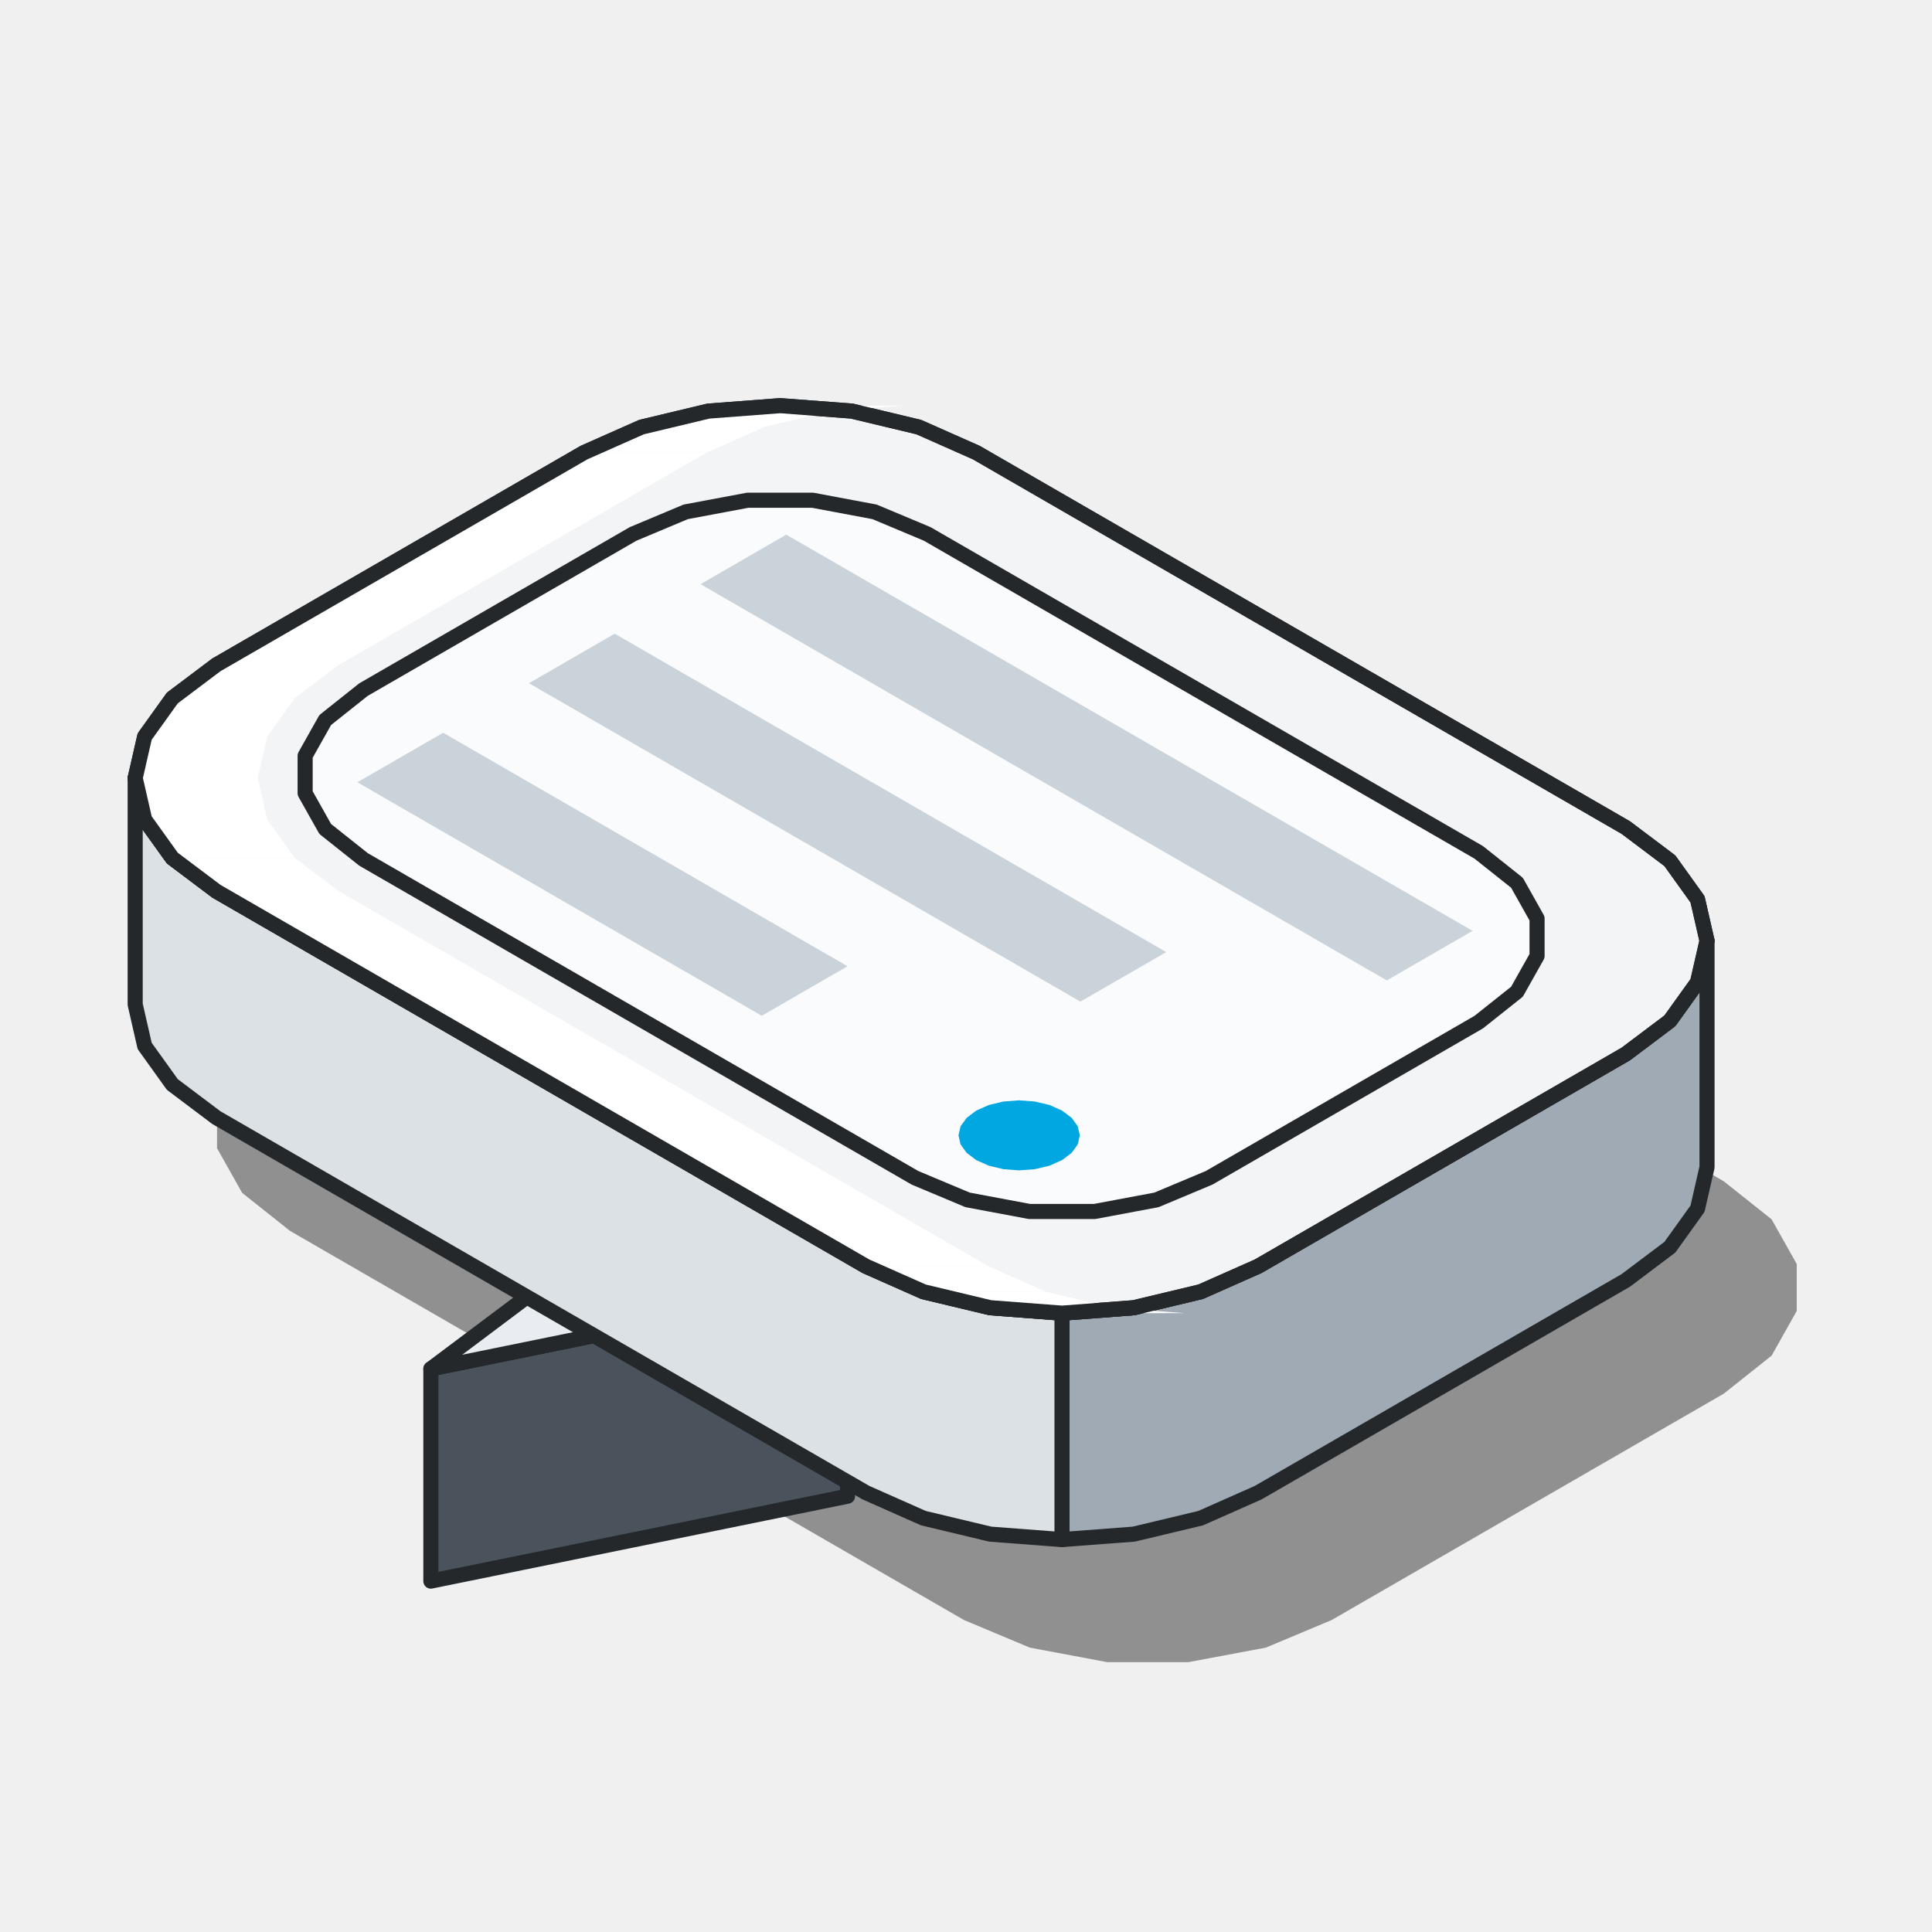
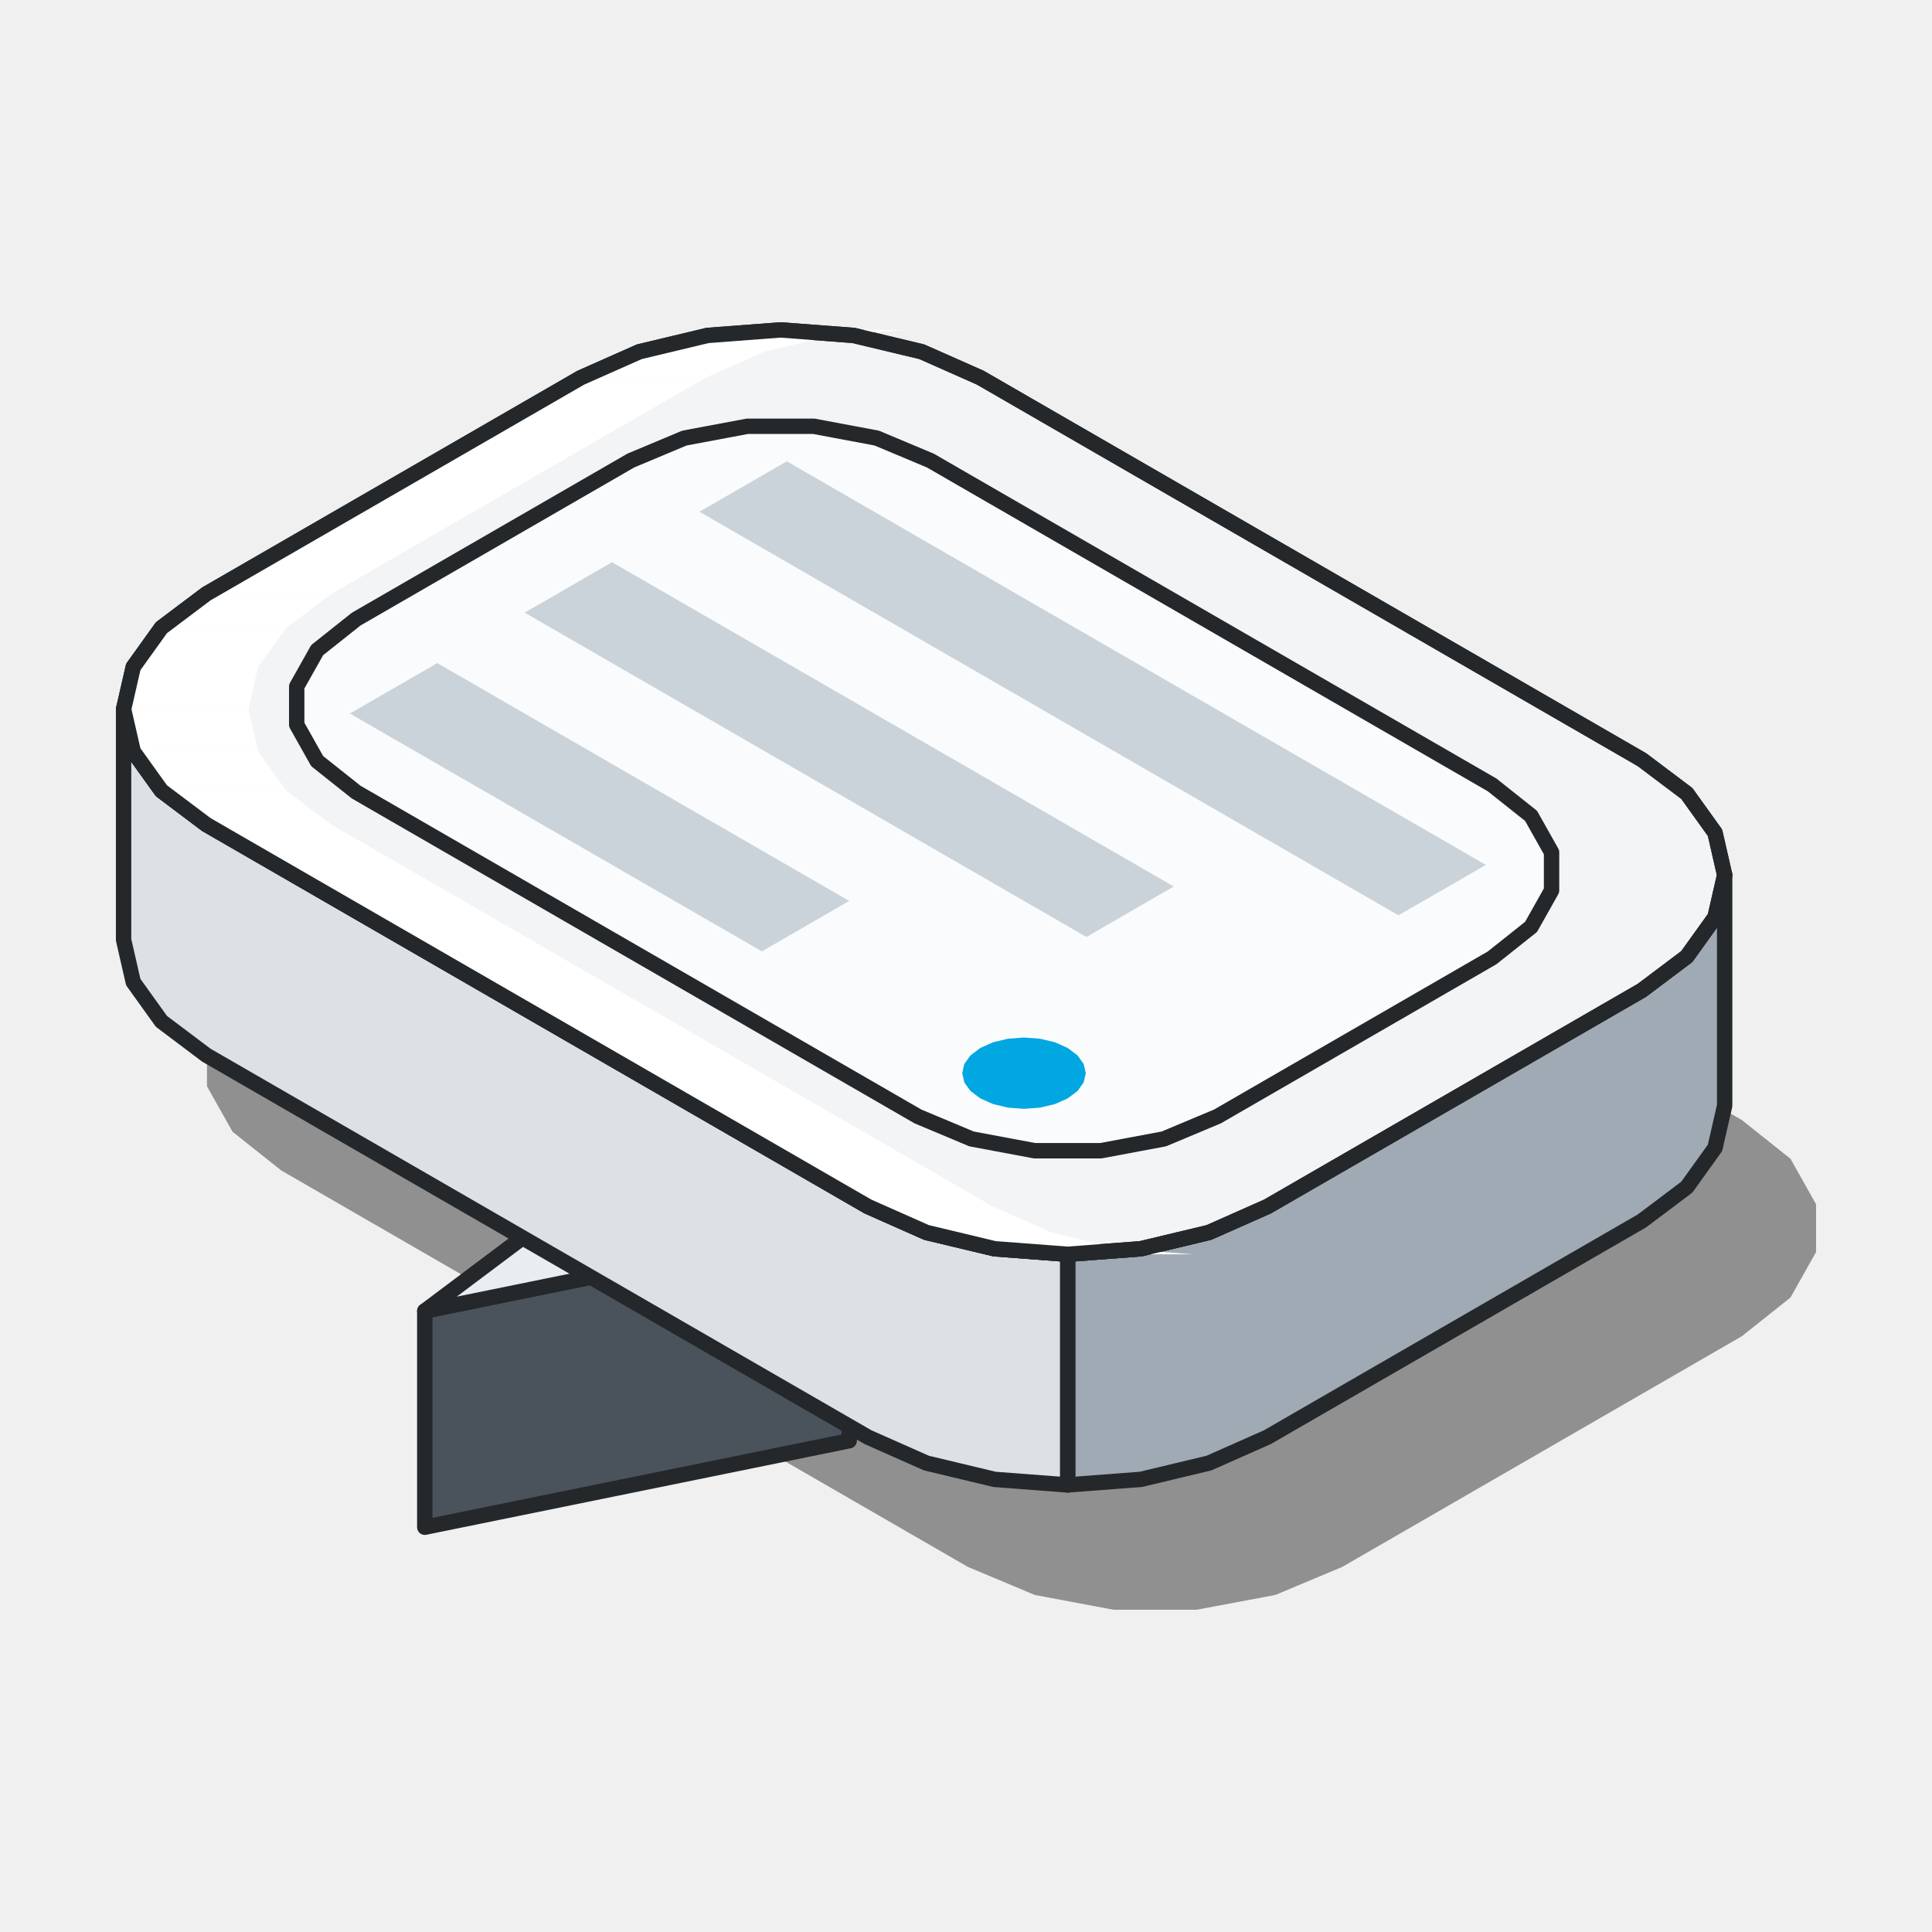
- <svg xmlns="http://www.w3.org/2000/svg" viewBox="0 0 512 512" width="512" height="512">
+ <svg xmlns="http://www.w3.org/2000/svg" viewBox="3.67 21.67 502.65 502.65" width="502.65" height="502.65">
  <g transform="translate(234.36,293.38) scale(1.8751)">
    <polygon points="63.22,72.50 53.92,76.40 42.99,78.45 31.49,78.45 20.56,76.40 11.26,72.50 -84.00,17.50 -90.76,12.13 -94.31,5.82 -94.31,-0.82 -90.76,-7.13 -84.00,-12.50 -28.58,-44.50 -19.28,-48.40 -8.35,-50.45 3.15,-50.45 14.08,-48.40 23.38,-44.50 118.65,10.50 125.40,15.87 128.95,22.18 128.95,28.82 125.40,35.13 118.65,40.50" fill="#000000" opacity="0.4" />
    <polygon points="-5.20,25.00 -64.09,37.00 -64.09,67.00 -5.20,55.00" fill="#4A535C" stroke="#24282B" stroke-width="2.133" stroke-linejoin="round" stroke-miterlimit="10" />
    <polygon points="-29.44,11.00 -5.20,25.00 -64.09,37.00" fill="#E9EDF1" stroke="#24282B" stroke-width="2.133" stroke-linejoin="round" stroke-miterlimit="10" />
    <polygon points="116.27,-23.50 114.93,-17.64 111.02,-12.19 104.79,-7.50 52.83,22.50 44.71,26.10 35.26,28.36 25.11,29.13 25.11,61.13 35.26,60.36 44.71,58.10 52.83,54.50 104.79,24.50 111.02,19.81 114.93,14.36 116.27,8.50" fill="#A0AAB4" stroke="#24282B" stroke-width="2.133" stroke-linejoin="round" stroke-miterlimit="10" />
    <polygon points="25.11,29.13 14.97,28.36 5.52,26.10 -2.60,22.50 -94.40,-30.50 -100.63,-35.19 -104.54,-40.64 -105.88,-46.50 -105.88,-14.50 -104.54,-8.64 -100.63,-3.19 -94.40,1.50 -2.60,54.50 5.52,58.10 14.97,60.36 25.11,61.13" fill="#DCE1E6" stroke="#24282B" stroke-width="2.133" stroke-linejoin="round" stroke-miterlimit="10" />
    <polygon points="52.83,22.50 44.71,26.10 35.26,28.36 25.11,29.13 14.97,28.36 5.52,26.10 -2.60,22.50 -94.40,-30.50 -100.63,-35.19 -104.54,-40.64 -105.88,-46.50 -104.54,-52.36 -100.63,-57.81 -94.40,-62.50 -42.44,-92.50 -34.32,-96.10 -24.87,-98.36 -14.72,-99.13 -4.58,-98.36 4.87,-96.10 12.99,-92.50 104.79,-39.50 111.02,-34.81 114.93,-29.36 116.27,-23.50 114.93,-17.64 111.02,-12.19 104.79,-7.50" fill="#F2F4F6" stroke="#24282B" stroke-width="2.133" stroke-linejoin="round" stroke-miterlimit="10" />
    <polygon points="25.11,29.13 14.97,28.36 32.29,28.36 42.44,29.13" fill="#FFFFFF" />
    <polygon points="14.97,28.36 5.52,26.10 22.84,26.10 32.29,28.36" fill="#FFFFFF" />
    <polygon points="5.52,26.10 -2.60,22.50 14.72,22.50 22.84,26.10" fill="#FFFFFF" />
    <polygon points="-2.60,22.50 -94.40,-30.50 -77.08,-30.50 14.72,22.50" fill="#FFFFFF" />
    <polygon points="-94.40,-30.50 -100.63,-35.19 -83.30,-35.19 -77.08,-30.50" fill="#FFFFFF" />
    <polygon points="-100.63,-35.19 -104.54,-40.64 -87.22,-40.64 -83.30,-35.19" fill="#FFFFFF" />
    <polygon points="-104.54,-40.64 -105.88,-46.50 -88.56,-46.50 -87.22,-40.64" fill="#FFFFFF" />
    <polygon points="-105.88,-46.50 -104.54,-52.36 -87.22,-52.36 -88.56,-46.50" fill="#FFFFFF" />
    <polygon points="-104.54,-52.36 -100.63,-57.81 -83.30,-57.81 -87.22,-52.36" fill="#FFFFFF" />
    <polygon points="-100.63,-57.81 -94.40,-62.50 -77.08,-62.50 -83.30,-57.81" fill="#FFFFFF" />
    <polygon points="-94.40,-62.50 -42.44,-92.50 -25.11,-92.50 -77.08,-62.50" fill="#FFFFFF" />
    <polygon points="-42.44,-92.50 -34.32,-96.10 -17.00,-96.10 -25.11,-92.50" fill="#FFFFFF" />
    <polygon points="-34.32,-96.10 -24.87,-98.36 -7.55,-98.36 -17.00,-96.10" fill="#FFFFFF" />
    <polygon points="-24.87,-98.36 -14.72,-99.13 2.60,-99.13 -7.55,-98.36" fill="#FFFFFF" />
    <polygon points="52.83,22.50 44.71,26.10 35.26,28.36 25.11,29.13 14.97,28.36 5.52,26.10 -2.60,22.50 -94.40,-30.50 -100.63,-35.19 -104.54,-40.64 -105.88,-46.50 -104.54,-52.36 -100.63,-57.81 -94.40,-62.50 -42.44,-92.50 -34.32,-96.10 -24.87,-98.36 -14.72,-99.13 -4.58,-98.36 4.87,-96.10 12.99,-92.50 104.79,-39.50 111.02,-34.81 114.93,-29.36 116.27,-23.50 114.93,-17.64 111.02,-12.19 104.79,-7.50" fill="none" stroke="#24282B" stroke-width="2.133" stroke-linejoin="round" stroke-miterlimit="10" />
    <polygon points="45.90,10.00 38.46,13.12 29.71,14.76 20.52,14.76 11.77,13.12 4.33,10.00 -73.61,-35.00 -79.02,-39.30 -81.86,-44.35 -81.86,-49.65 -79.02,-54.70 -73.61,-59.00 -35.51,-81.00 -28.07,-84.12 -19.32,-85.76 -10.12,-85.76 -1.38,-84.12 6.06,-81.00 84.00,-36.00 89.41,-31.70 92.25,-26.65 92.25,-21.35 89.41,-16.30 84.00,-12.00" fill="#FAFBFC" stroke="#24282B" stroke-width="2.133" stroke-linejoin="round" stroke-miterlimit="10" />
    <polygon points="-13.86,-80.90 83.14,-24.90 71.01,-17.90 -25.98,-73.90" fill="#CBD3DA" />
    <polygon points="-38.11,-66.90 39.84,-21.90 27.71,-14.90 -50.23,-59.90" fill="#CBD3DA" />
    <polygon points="-62.35,-52.90 -5.20,-19.90 -17.32,-12.90 -74.48,-45.90" fill="#CBD3DA" />
    <polygon points="25.11,7.50 23.34,8.29 21.27,8.78 19.05,8.95 16.83,8.78 14.77,8.29 12.99,7.50 11.63,6.47 10.77,5.28 10.48,4.00 10.77,2.72 11.63,1.53 12.99,0.50 14.77,-0.29 16.83,-0.78 19.05,-0.95 21.27,-0.78 23.34,-0.29 25.11,0.50 26.48,1.53 27.33,2.72 27.63,4.00 27.33,5.28 26.48,6.47" fill="#00A7E1" />
  </g>
</svg>
